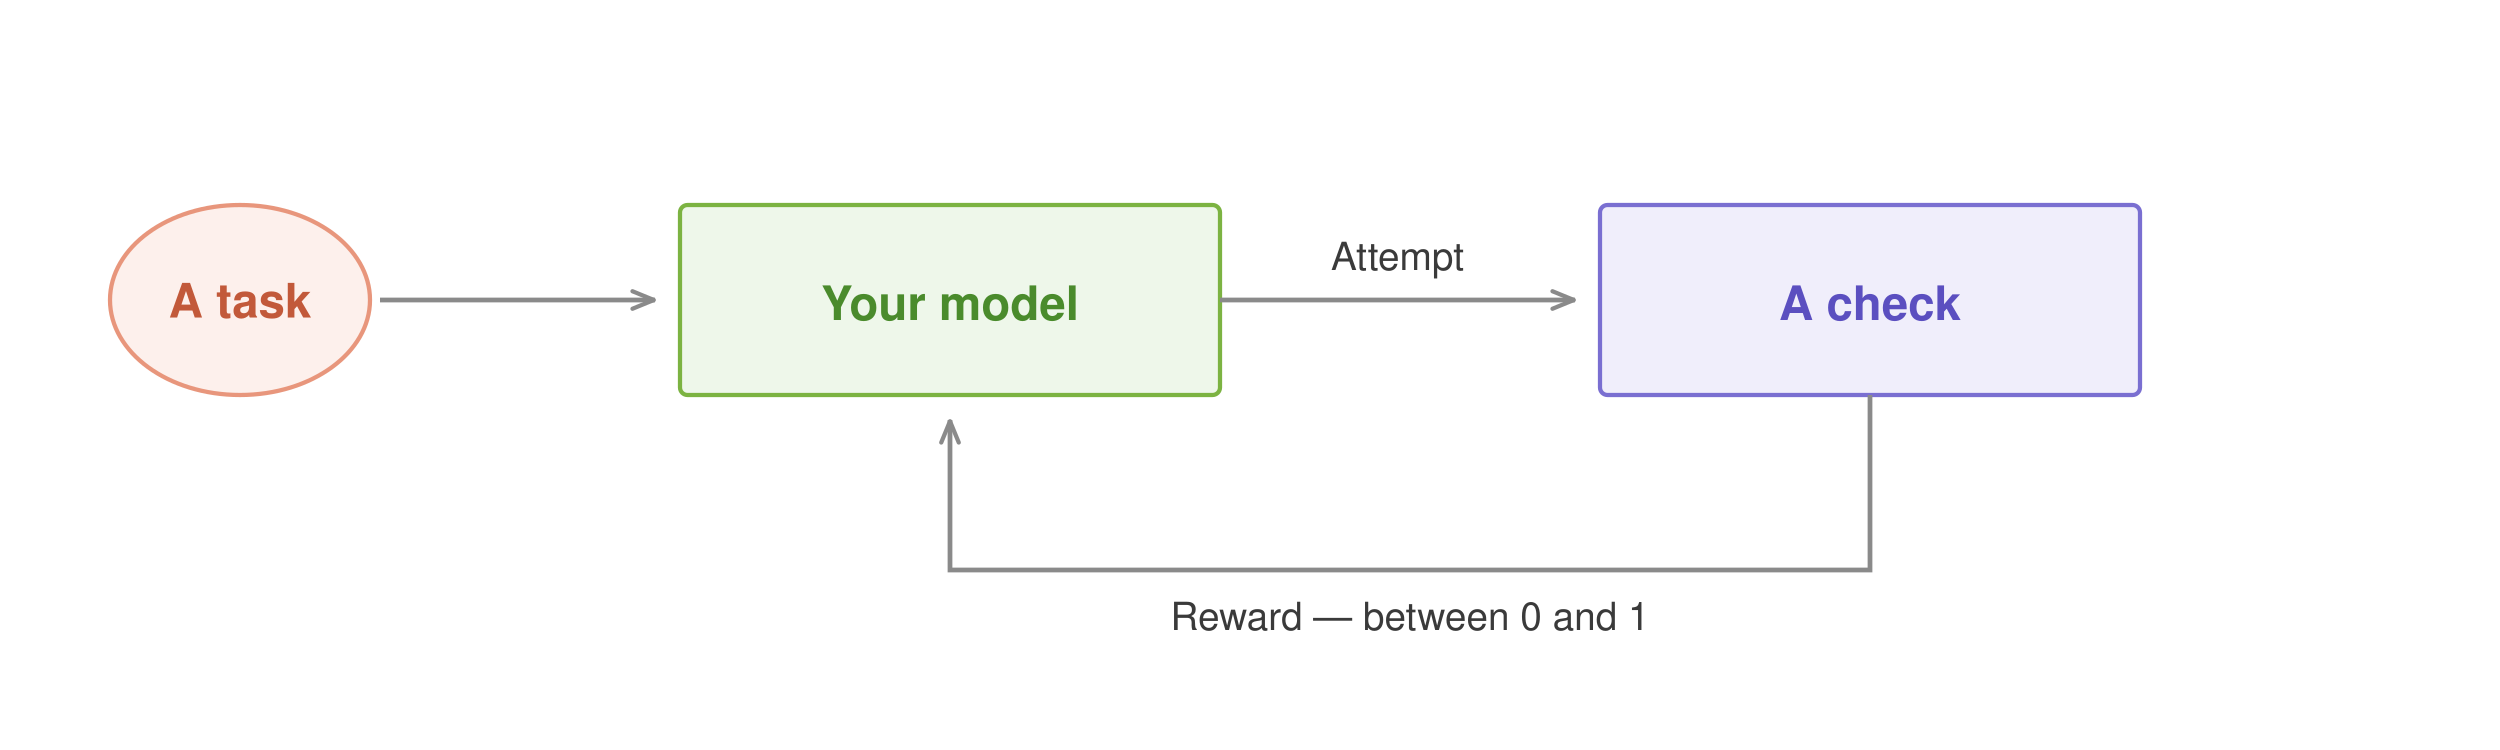
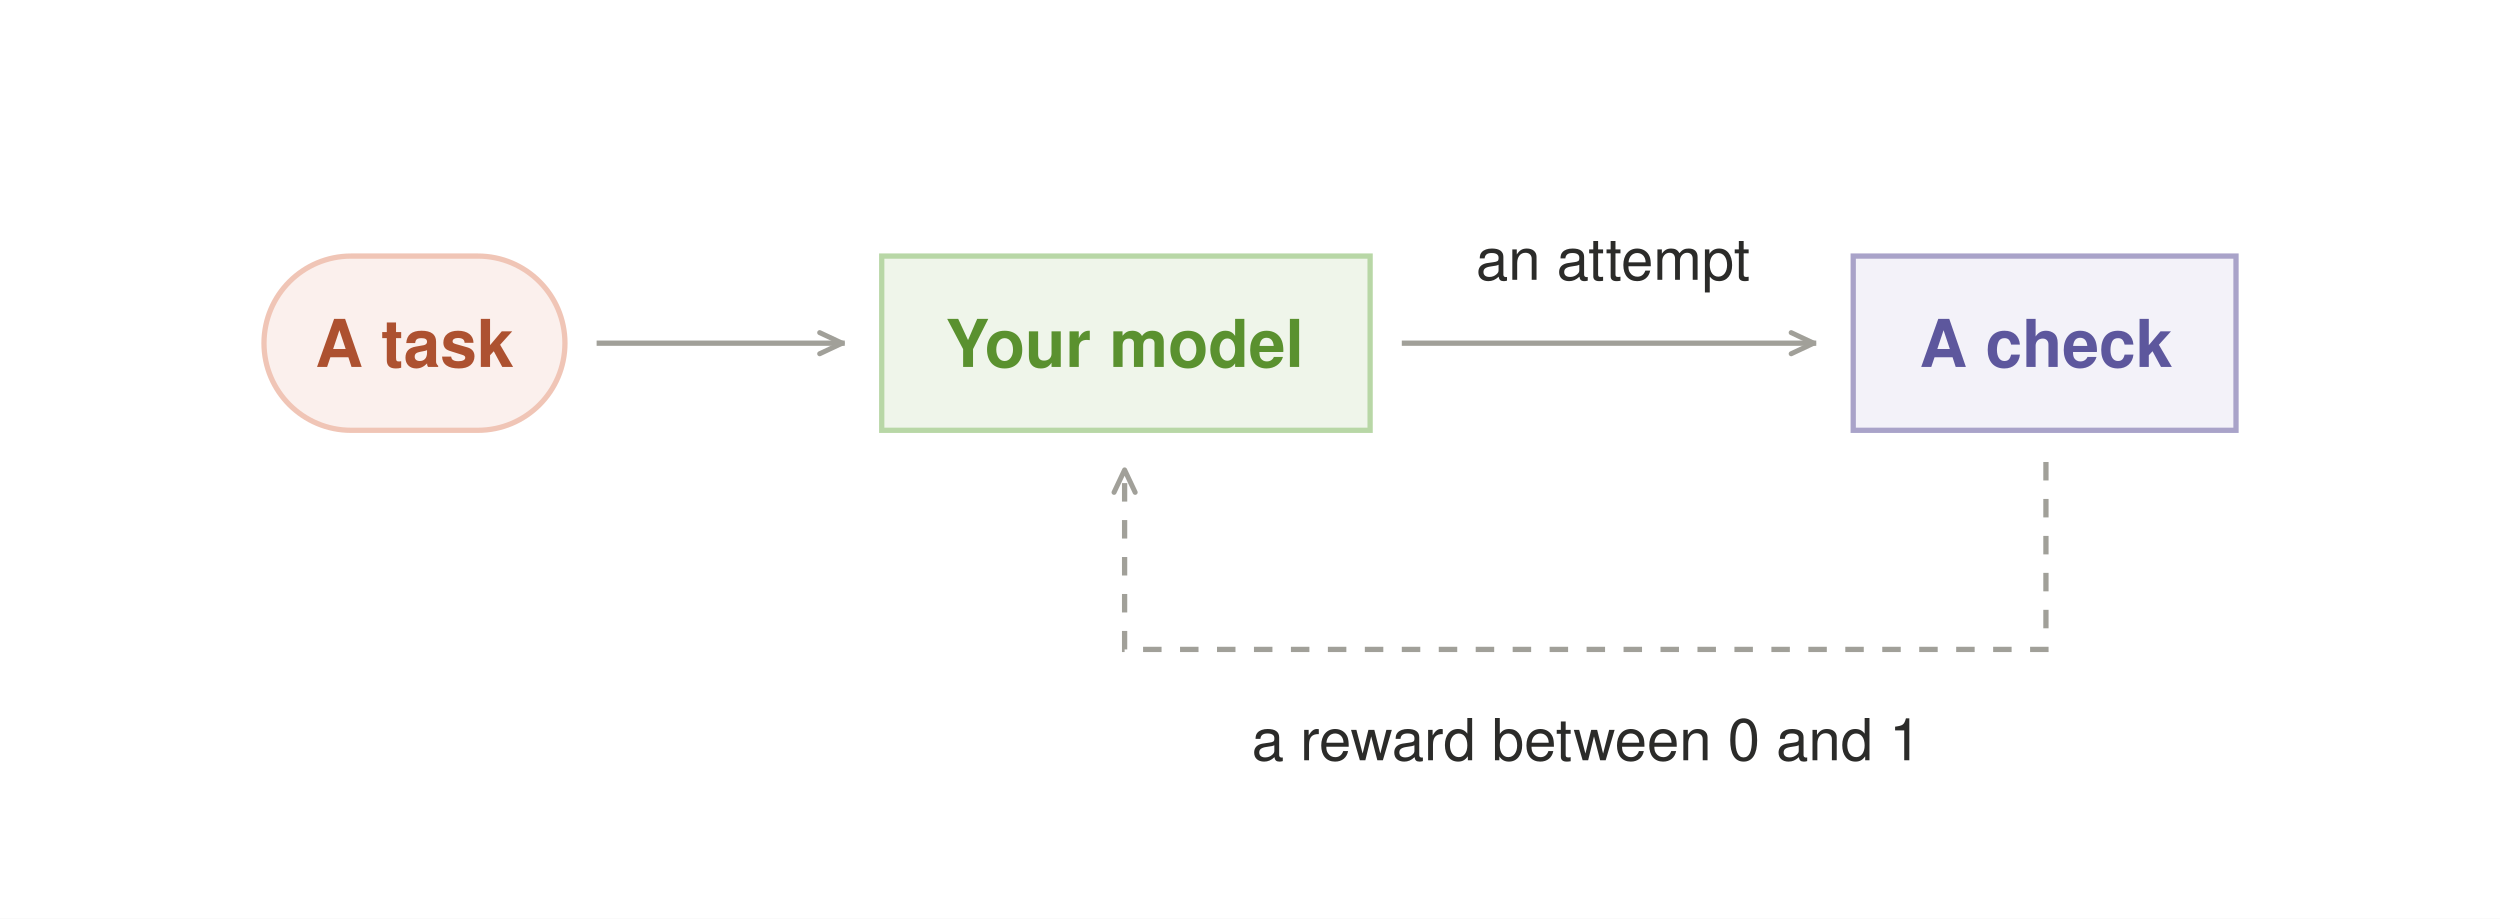
- <svg xmlns="http://www.w3.org/2000/svg" viewBox="0 0 1000 300" font-family="Avenir Next, Nunito, Poppins, Segoe UI, Helvetica, Arial, sans-serif">
+ <svg xmlns="http://www.w3.org/2000/svg" viewBox="0 0 947 348" font-family="Avenir Next, Nunito, Segoe UI, Helvetica, Arial, sans-serif">
  <defs>
-     <marker id="a" markerWidth="13" markerHeight="13" refX="10" refY="4.5" orient="auto" markerUnits="userSpaceOnUse">
-       <path d="M1,1 L9.5,4.5 L1,8" fill="none" stroke="#8a8a8a" stroke-width="1.7" stroke-linecap="round" stroke-linejoin="round" />
+     <marker id="h" markerWidth="14" markerHeight="14" refX="11" refY="5" orient="auto" markerUnits="userSpaceOnUse">
+       <path d="M1.5 1 L10 5 L1.5 9" fill="none" stroke="#a1a099" stroke-width="1.9" stroke-linecap="round" stroke-linejoin="round" />
    </marker>
  </defs>
-   <style>
-     .g  { fill:#eef7ea; stroke:#7cb342; stroke-width:1.7 }
-     .p  { fill:#f0eefb; stroke:#7a6fd1; stroke-width:1.7 }
-     .c  { fill:#fdf0ec; stroke:#e8967c; stroke-width:1.7 }
-     .tg { fill:#4a8b2c; font-size:19px; font-weight:700 }
-     .tp { fill:#5b4fc0; font-size:19px; font-weight:700 }
-     .tc { fill:#c2593a; font-size:19px; font-weight:700 }
-     .l  { fill:#3a3a3a; font-size:15.5px }
-     .ln { fill:none; stroke:#8a8a8a; stroke-width:1.9 }
-     .dn { fill:none; stroke:#a8a8a8; stroke-width:1.9; stroke-dasharray:7 6 }
-   </style>
-   <rect width="1000" height="300" fill="#fff" />
-   <ellipse cx="96" cy="120" rx="52" ry="38" class="c" />
-   <text x="96" y="127" text-anchor="middle" class="tc">A task</text>
-   <rect x="272" y="82" width="216" height="76" rx="3" class="g" />
-   <text x="380" y="128" text-anchor="middle" class="tg">Your model</text>
-   <rect x="640" y="82" width="216" height="76" rx="3" class="p" />
-   <text x="748" y="128" text-anchor="middle" class="tp">A check</text>
-   <path d="M152 120 H262" class="ln" marker-end="url(#a)" />
-   <path d="M488 120 H630" class="ln" marker-end="url(#a)" />
-   <text x="559" y="108" text-anchor="middle" class="l">Attempt</text>
-   <path d="M748 158 V228 H380 V168" class="ln" marker-end="url(#a)" />
-   <text x="564" y="252" text-anchor="middle" class="l">Reward — between 0 and 1</text>
+   <rect width="947" height="348" fill="#fff" />
+   <rect x="100" y="97" width="114" height="66" rx="33" fill="#fbf0ed" stroke="#f0c5b6" stroke-width="2" />
+   <text x="157" y="139" text-anchor="middle" fill="#ad5130" font-size="25" font-weight="600">A task</text>
+   <rect x="334" y="97" width="185" height="66" fill="#eff5ea" stroke="#b8d7a6" stroke-width="2" />
+   <text x="426" y="139" text-anchor="middle" fill="#5a912f" font-size="25" font-weight="600">Your model</text>
+   <rect x="702" y="97" width="145" height="66" fill="#f3f2f9" stroke="#a9a3c9" stroke-width="2" />
+   <text x="775" y="139" text-anchor="middle" fill="#5d579d" font-size="25" font-weight="600">A check</text>
+   <path d="M226 130 L320 130" fill="none" stroke="#a1a099" stroke-width="2" marker-end="url(#h)" />
+   <path d="M531 130 L688 130" fill="none" stroke="#a1a099" stroke-width="2" marker-end="url(#h)" />
+   <text x="611" y="106" text-anchor="middle" fill="#2b2b29" font-size="22">an attempt</text>
+   <path d="M775 175 L775 246 L426 246 L426 177" fill="none" stroke="#a1a099" stroke-width="2" stroke-dasharray="7 7" marker-end="url(#h)" />
+   <text x="601" y="288" text-anchor="middle" fill="#2b2b29" font-size="22">a reward between 0 and 1</text>
</svg>
